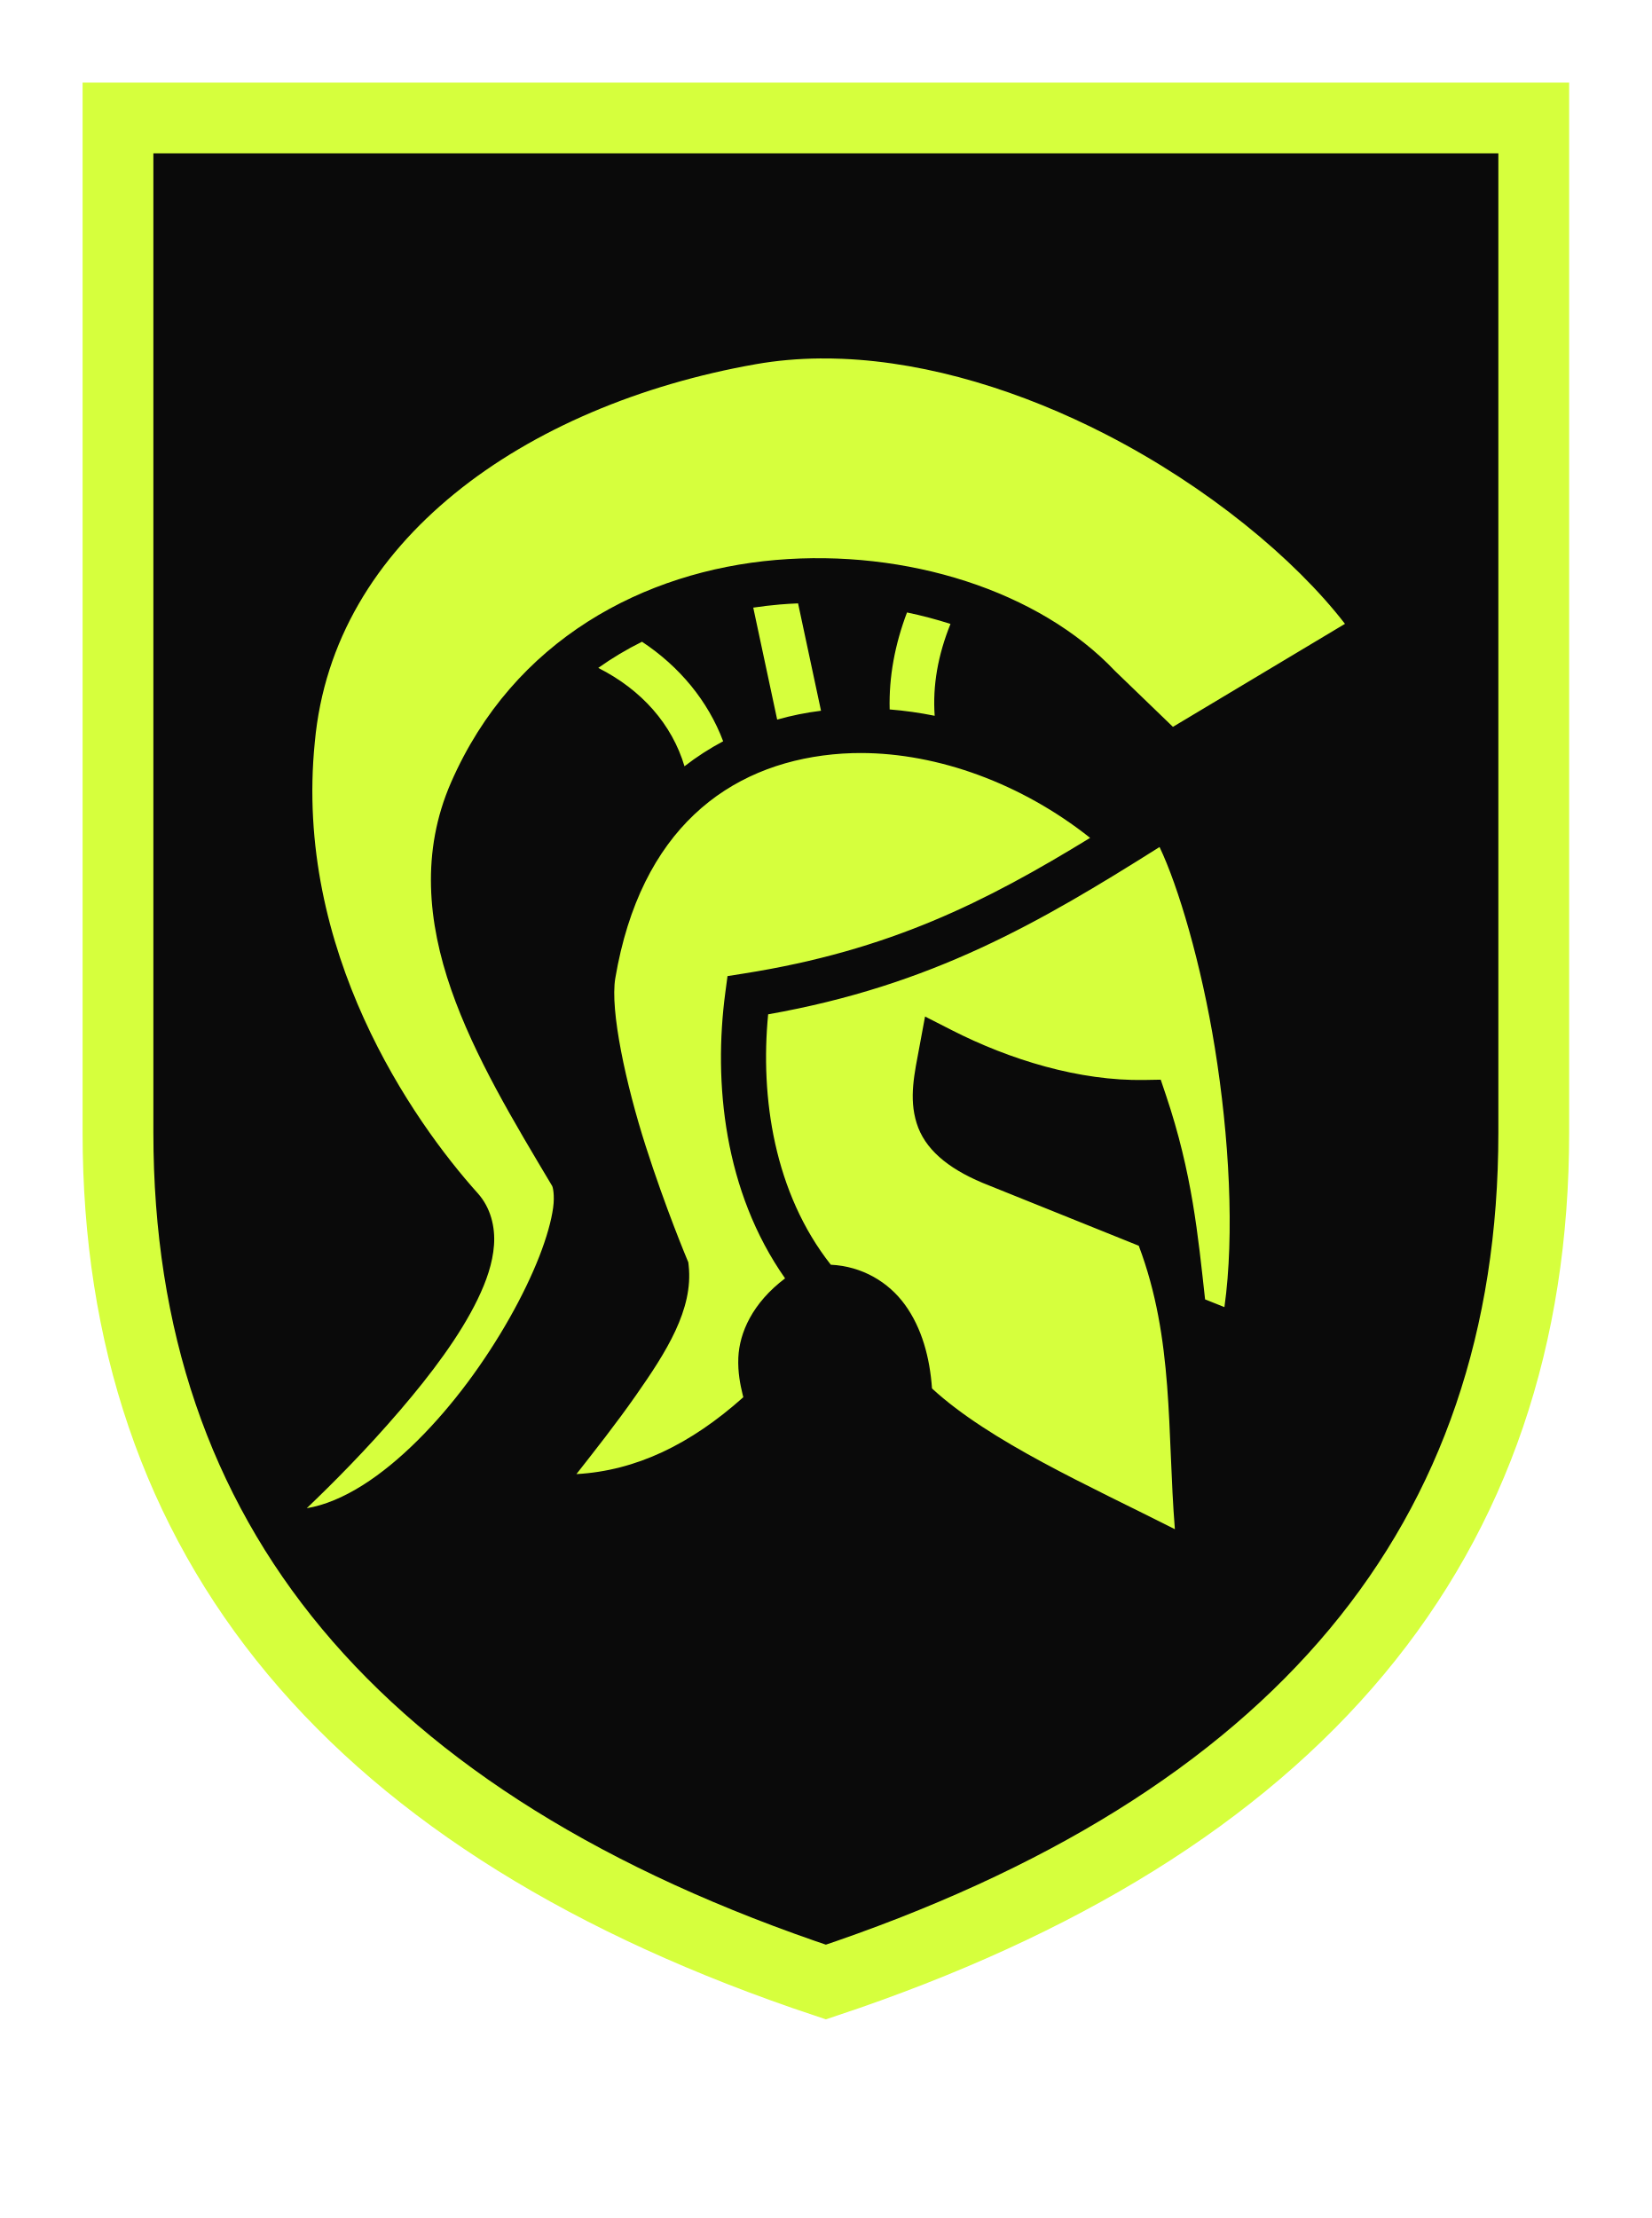
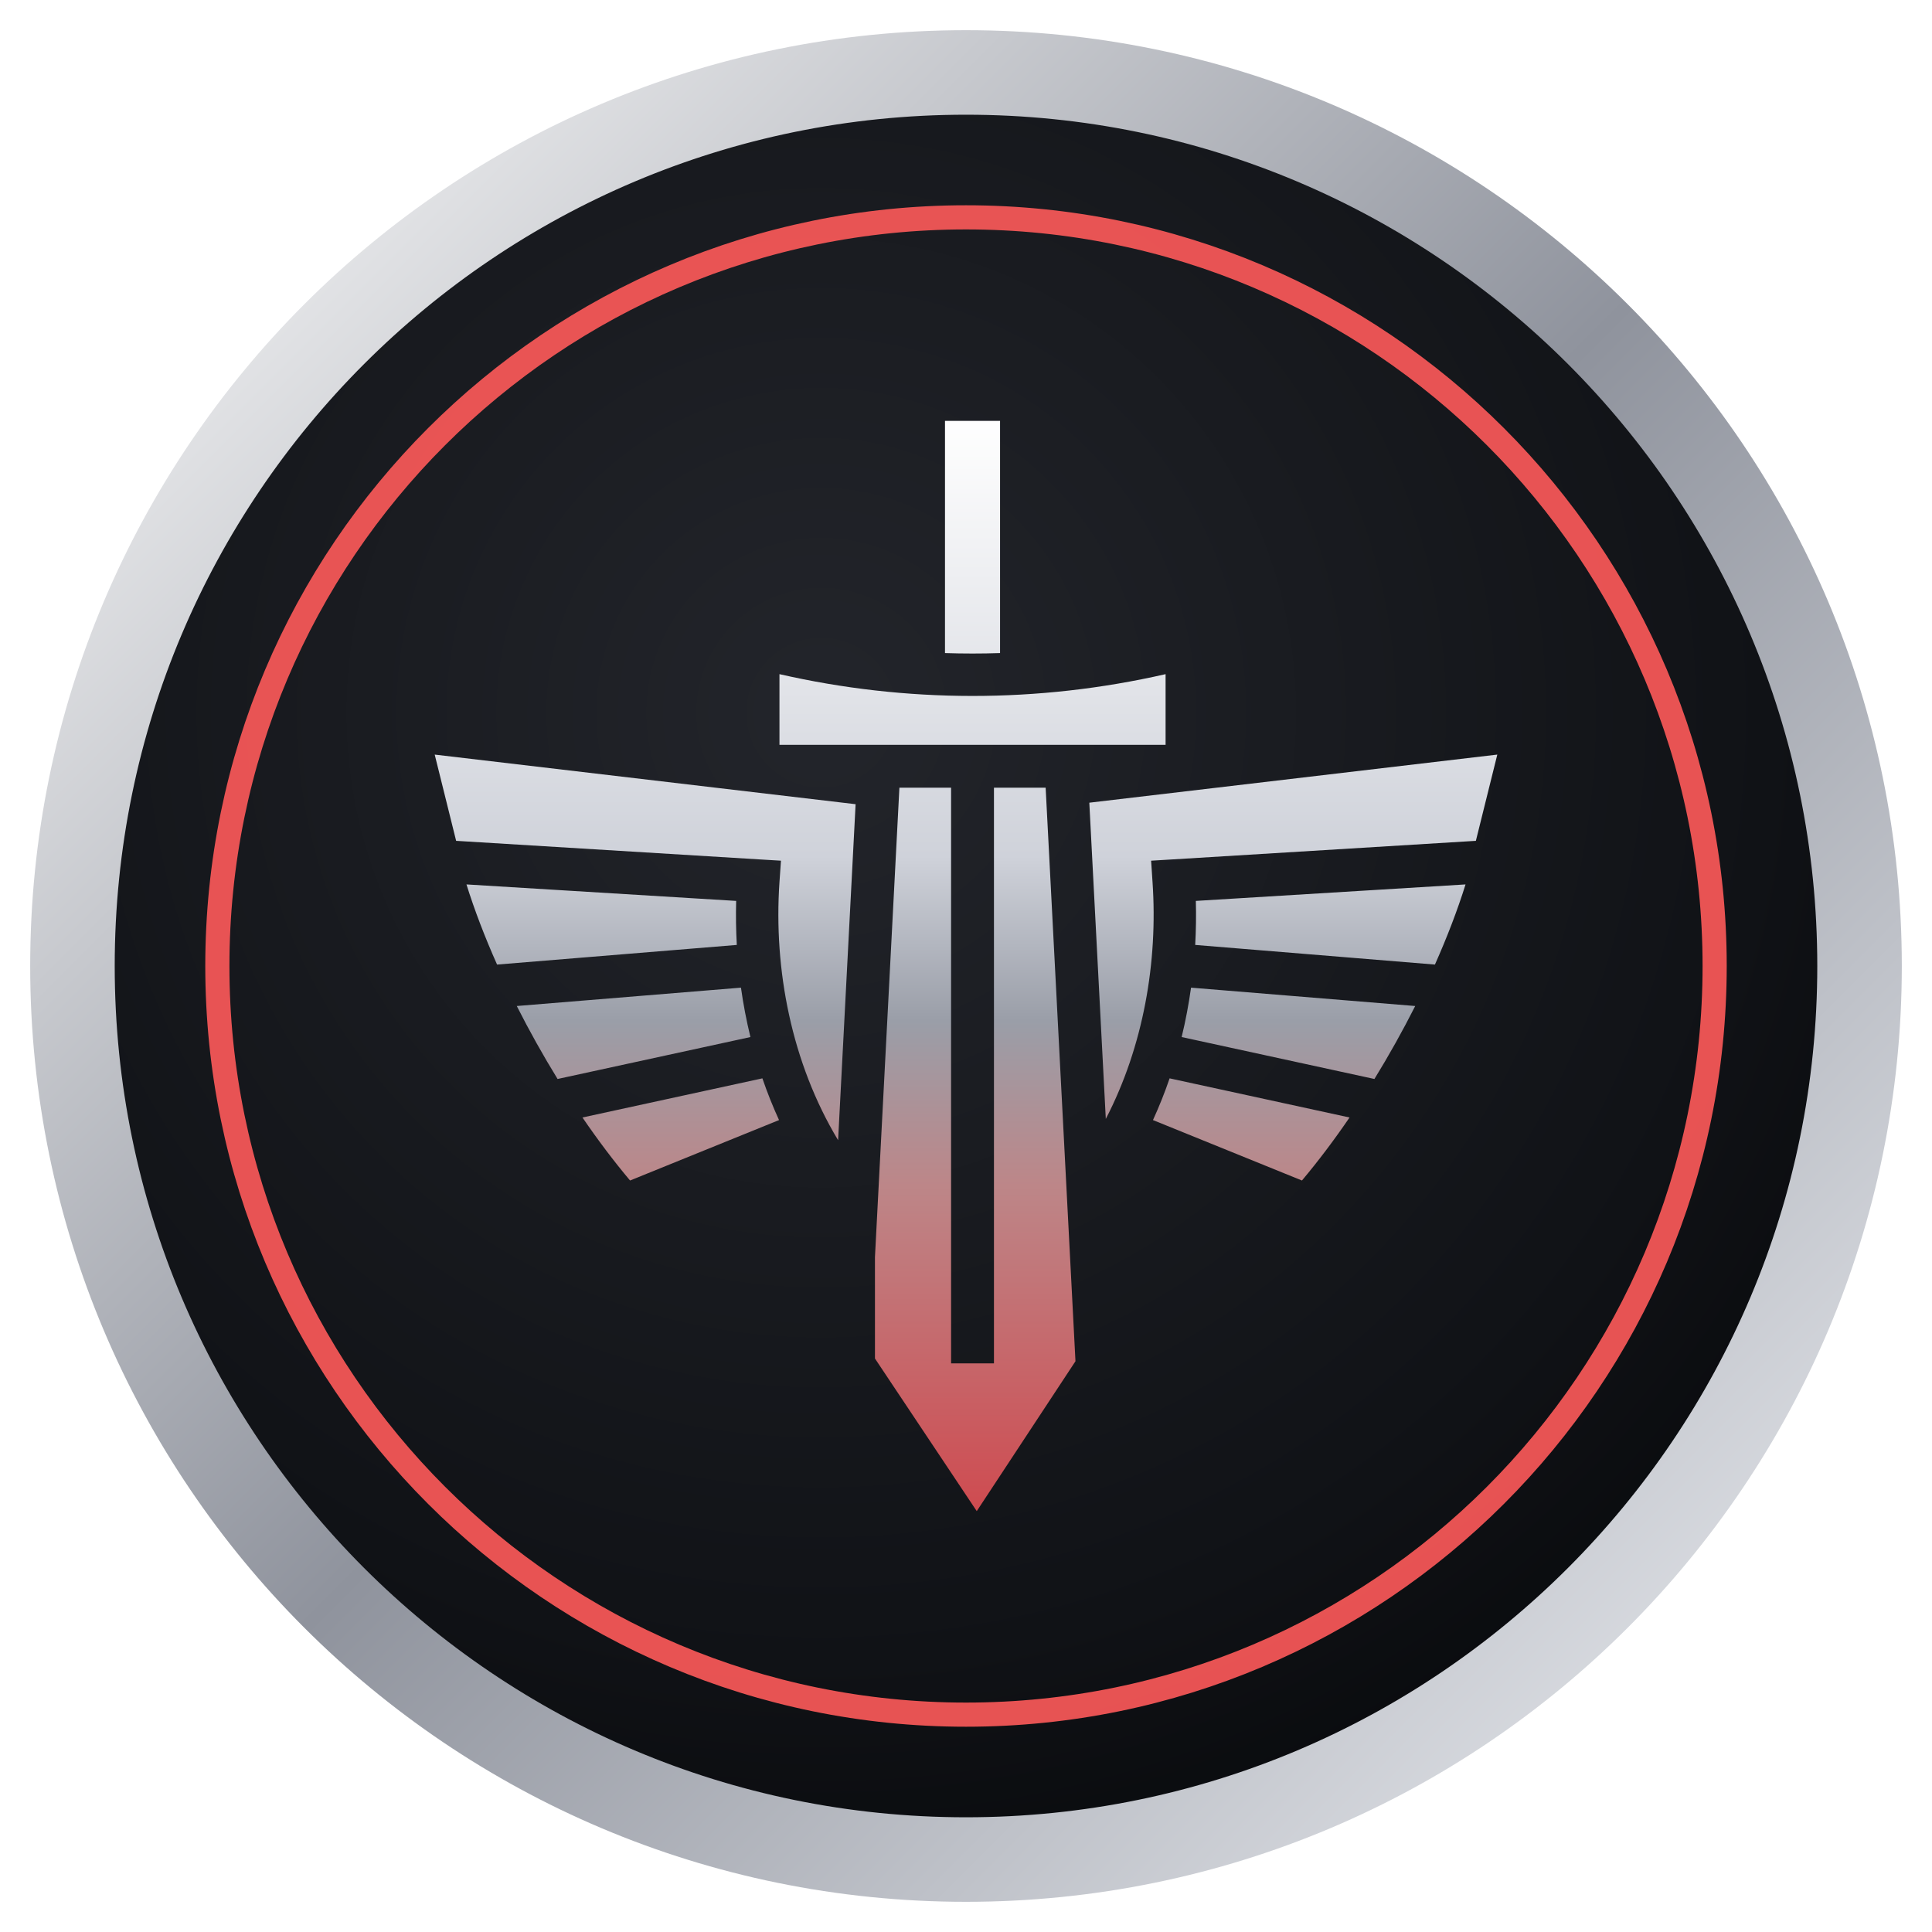
- <svg xmlns="http://www.w3.org/2000/svg" viewBox="0 0 70 94">
-   <path d="M 5,5 L 65,5 L 65,48 Q 65,74 35,84 Q 5,74 5,48 Z" fill="#0a0a0a" stroke="#d6ff3d" stroke-width="3" />
-   <path transform="translate(8.048,13.048) scale(0.10528)" fill="#d6ff3d" d="M253.714 20.358c-8.79.075-17.448.82-25.89 2.308-46.55 8.208-89.423 26.157-121.225 52.065-31.803 25.908-52.572 59.39-56.316 100.053l-.004.04-.004.04c-8.45 83.885 39.397 152.37 65.604 181.553 5.21 5.804 7.064 13.574 6.533 20.862-.53 7.288-3.04 14.494-6.598 21.838-7.114 14.688-18.703 30.06-31.03 44.457-13.957 16.303-27.375 29.703-37.75 39.627 7.203-1.214 14.764-4.37 22.67-9.368 14.66-9.265 29.554-24.475 42.097-41.298 12.543-16.824 22.807-35.28 28.802-50.586 2.998-7.654 4.912-14.54 5.614-19.72.7-5.178-.177-8.39-.354-8.687-15.34-25.73-31.257-52.027-40.687-79.112-9.43-27.085-12.2-55.565-.073-83.35 25.223-57.79 78.02-85.085 130.772-89.605 52.61-4.508 105.963 12.396 136.545 44.71l23.292 22.474 69.254-41.47c-20.34-26.314-55.49-55.33-96.24-76.257-33.546-17.226-70.702-28.978-106.18-30.428-2.957-.12-5.902-.17-8.832-.144zM372.42 146.184l-.058-.057.31.313c-.083-.087-.17-.17-.25-.256zM244.814 118.95c-2.468.102-4.935.245-7.4.457-3.562.305-7.11.73-10.64 1.255l9.628 45.077c5.76-1.637 11.657-2.823 17.646-3.564l-9.233-43.226zm43.85 3.658c-4.866 12.845-7.33 25.916-6.978 39.04 6.034.48 12.086 1.335 18.12 2.557-.868-12.19 1.306-24.43 6.362-36.98-5.66-1.82-11.515-3.363-17.504-4.617zm-106.672 11.79c-6.112 3.028-12 6.54-17.612 10.532 17.55 8.862 29.7 22.763 34.715 39.594 4.936-3.84 10.145-7.183 15.564-10.063-6.122-16.257-17.577-30.086-32.666-40.063zm88.136 44.796c-1.156-.002-2.308.014-3.457.047-2.675.076-5.328.242-7.952.502-41.993 4.176-77.31 30.258-87.475 90.07-2.198 12.94 4.293 42.822 12.246 67.66 7.952 24.836 16.634 45.517 16.634 45.517l.504 1.198.143 1.295c1.96 17.7-9.11 34.967-21.212 52.26-8.036 11.486-16.43 22.104-23.97 31.72 24-1.35 45.963-11.985 67.177-30.947-.124-.5-.17-.71-.313-1.297-.866-3.594-1.955-8.697-1.687-14.68.446-9.983 5.674-21.958 18.818-31.868-24.577-35.02-28.898-78.757-24.06-115.027l.886-6.65 6.626-1.05c58.715-9.29 97.246-28.81 139.34-54.593-27.566-21.88-61.198-34.115-92.25-34.158zm120.197 37.84c-48.424 30.517-91.56 55.67-157.556 67.35-3.253 33.408 2.427 71.84 25.226 100.798 12.607.61 23.264 6.977 29.904 16.184 6.747 9.353 9.946 21.162 10.83 33.628 23.288 21.426 62.97 39.024 97.764 56.655-3.17-39.444-.296-76.34-14.538-114.11l-62.842-25.3-.062-.027c-14.313-6.018-23.332-13.792-26.512-24.03-3.18-10.236-.874-19.966 1.188-31.064l2.2-11.852 10.74 5.476c23.407 11.94 51.394 20.52 77.548 20.065l6.582-.116 2.103 6.238c10.593 31.436 12.912 56.612 15.752 82.203l7.787 3.113c4.126-29.38 1.912-68.686-3.862-104.425-5.463-33.817-14.72-65.03-22.252-80.788zM223.397 441.148c-.01.444.094.455.01.04-.002-.008-.01-.033-.01-.04z" />
+ <svg xmlns="http://www.w3.org/2000/svg" viewBox="0 0 80 80">
+   <defs>
+     <radialGradient id="ig-coin" cx="0.42" cy="0.36" r="0.75">
+       <stop offset="0" stop-color="#23252b" />
+       <stop offset="0.7" stop-color="#101216" />
+       <stop offset="1" stop-color="#050608" />
+     </radialGradient>
+     <linearGradient id="ig-ring" x1="0" y1="0" x2="1" y2="1">
+       <stop offset="0" stop-color="#ffffff" />
+       <stop offset="0.5" stop-color="#8f939d" />
+       <stop offset="1" stop-color="#eef0f4" />
+     </linearGradient>
+     <linearGradient id="ig-blade" x1="0" y1="0" x2="0" y2="1">
+       <stop offset="0" stop-color="#ffffff" />
+       <stop offset="0.4" stop-color="#cfd2da" />
+       <stop offset="0.55" stop-color="#9a9ea8" />
+       <stop offset="0.7" stop-color="#bd8688" />
+       <stop offset="1" stop-color="#cf4a4f" />
+     </linearGradient>
+   </defs>
+   <circle cx="40" cy="40" r="37" fill="url(#ig-coin)" stroke="url(#ig-ring)" stroke-width="3.5" />
+   <circle cx="40" cy="40" r="31" fill="none" stroke="#ff5a5a" stroke-width="1" opacity="0.9" />
+   <path transform="translate(15.6875,15.655) scale(0.094994)" fill="url(#ig-blade)" d="M246.78 18.656v101.22c7.988.266 16.003.267 24 0V18.655h-24zm-72.155 110.406v30.813h168.313v-30.813c-55.755 12.73-113.104 12.604-168.313 0zm-150.28 35.063l9.343 37.594 132.187 8.093 9.406.562-.655 9.406c-2.594 38.077 5.257 78.673 25.563 112.44l7.625-146.47-183.47-21.625zm463.186 0l-177.842 20.97 7.187 137.843c16.457-31.775 22.736-68.503 20.375-103.157l-.625-9.405 9.375-.563 132.188-8.093 9.343-37.595zm-260.624 14.438L216.25 383.188v44.187l44.375 66.53 43.03-65.342-13-250h-22.53V429.5h-18.688V178.562h-22.53zM38.186 220.72c3.52 11.234 8.043 23.026 13.345 34.936l104.5-8.562c-.358-6.42-.452-12.835-.28-19.188L38.187 220.72zm435.502 0l-117.563 7.186c.172 6.353.077 12.768-.28 19.188l104.5 8.562c5.3-11.91 9.825-23.702 13.342-34.937zm-315.844 45l-97.72 8c5.446 10.777 11.426 21.472 17.782 31.81l84.063-18.28c-1.735-7.117-3.12-14.322-4.126-21.53zm196.187 0c-1.003 7.207-2.36 14.414-4.092 21.53l84.03 18.28c6.357-10.338 12.338-21.033 17.782-31.81l-97.72-8zM167.19 305.25L88.75 322.313c6.694 9.8 13.67 19.05 20.75 27.468l64.938-26.342c-2.725-5.955-5.143-12.023-7.25-18.188zm177.5 0c-2.107 6.166-4.527 12.232-7.25 18.188l64.937 26.343c7.08-8.415 14.056-17.666 20.75-27.467l-78.438-17.063z" />
</svg>
